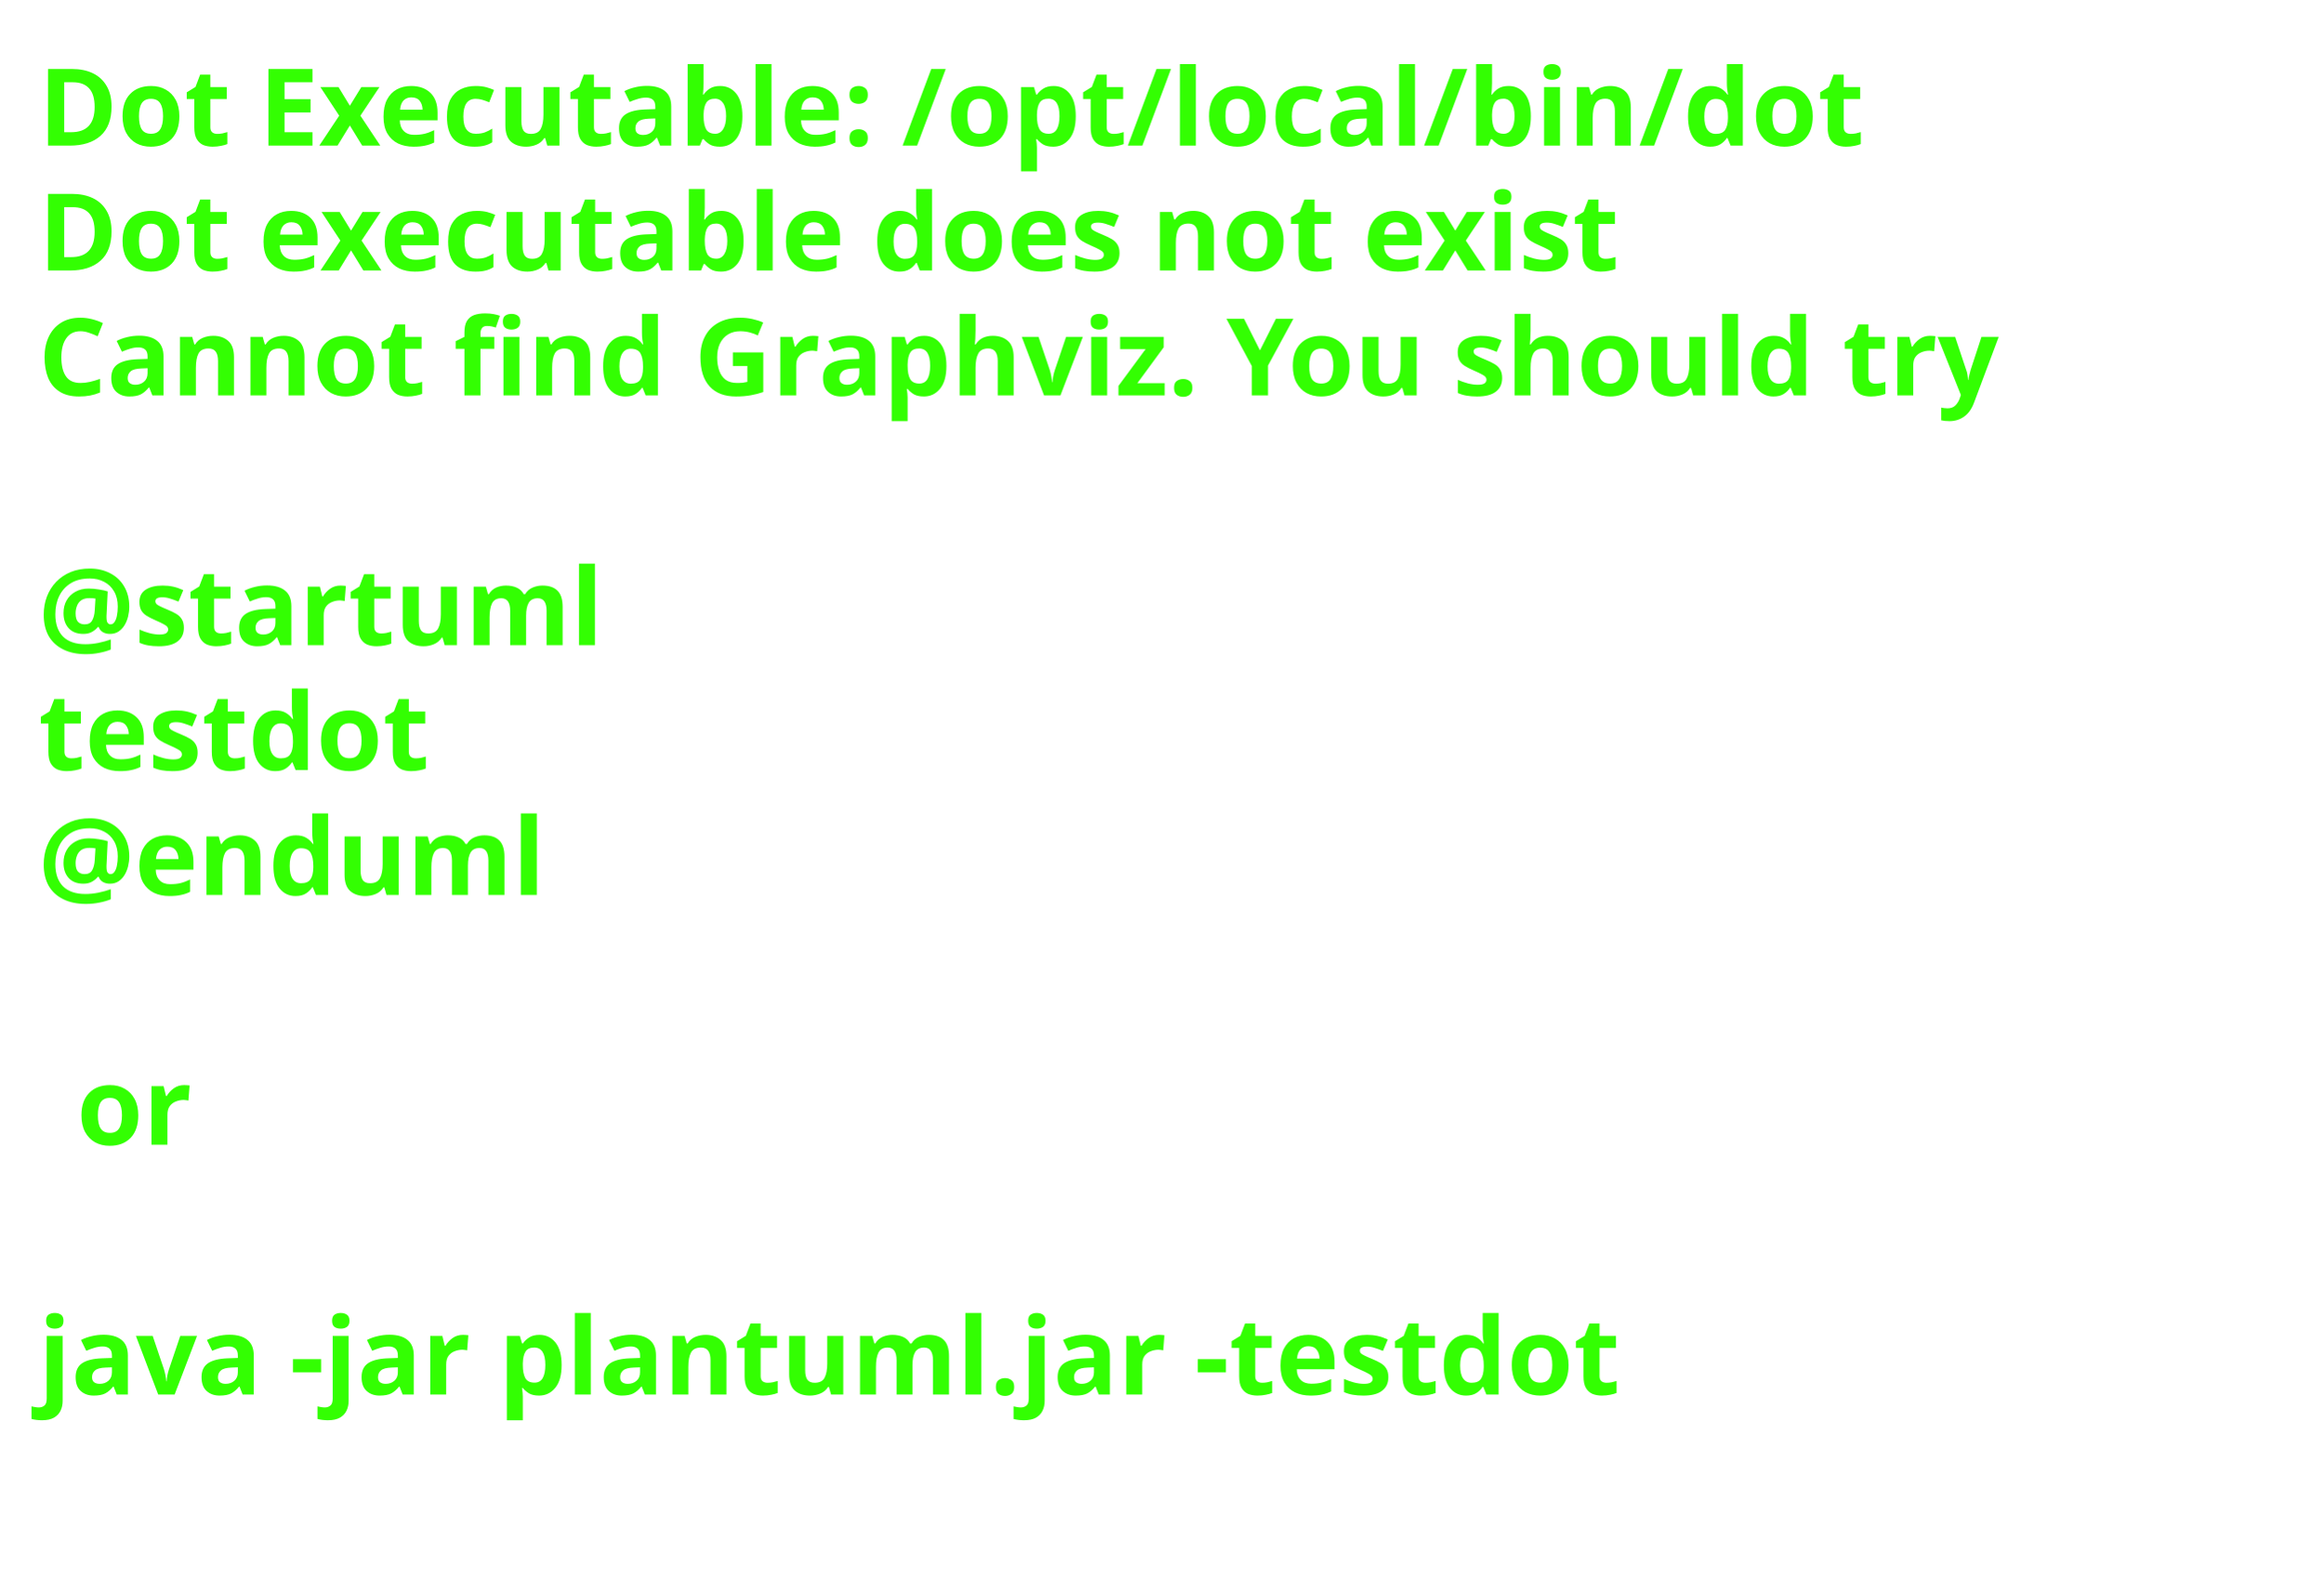
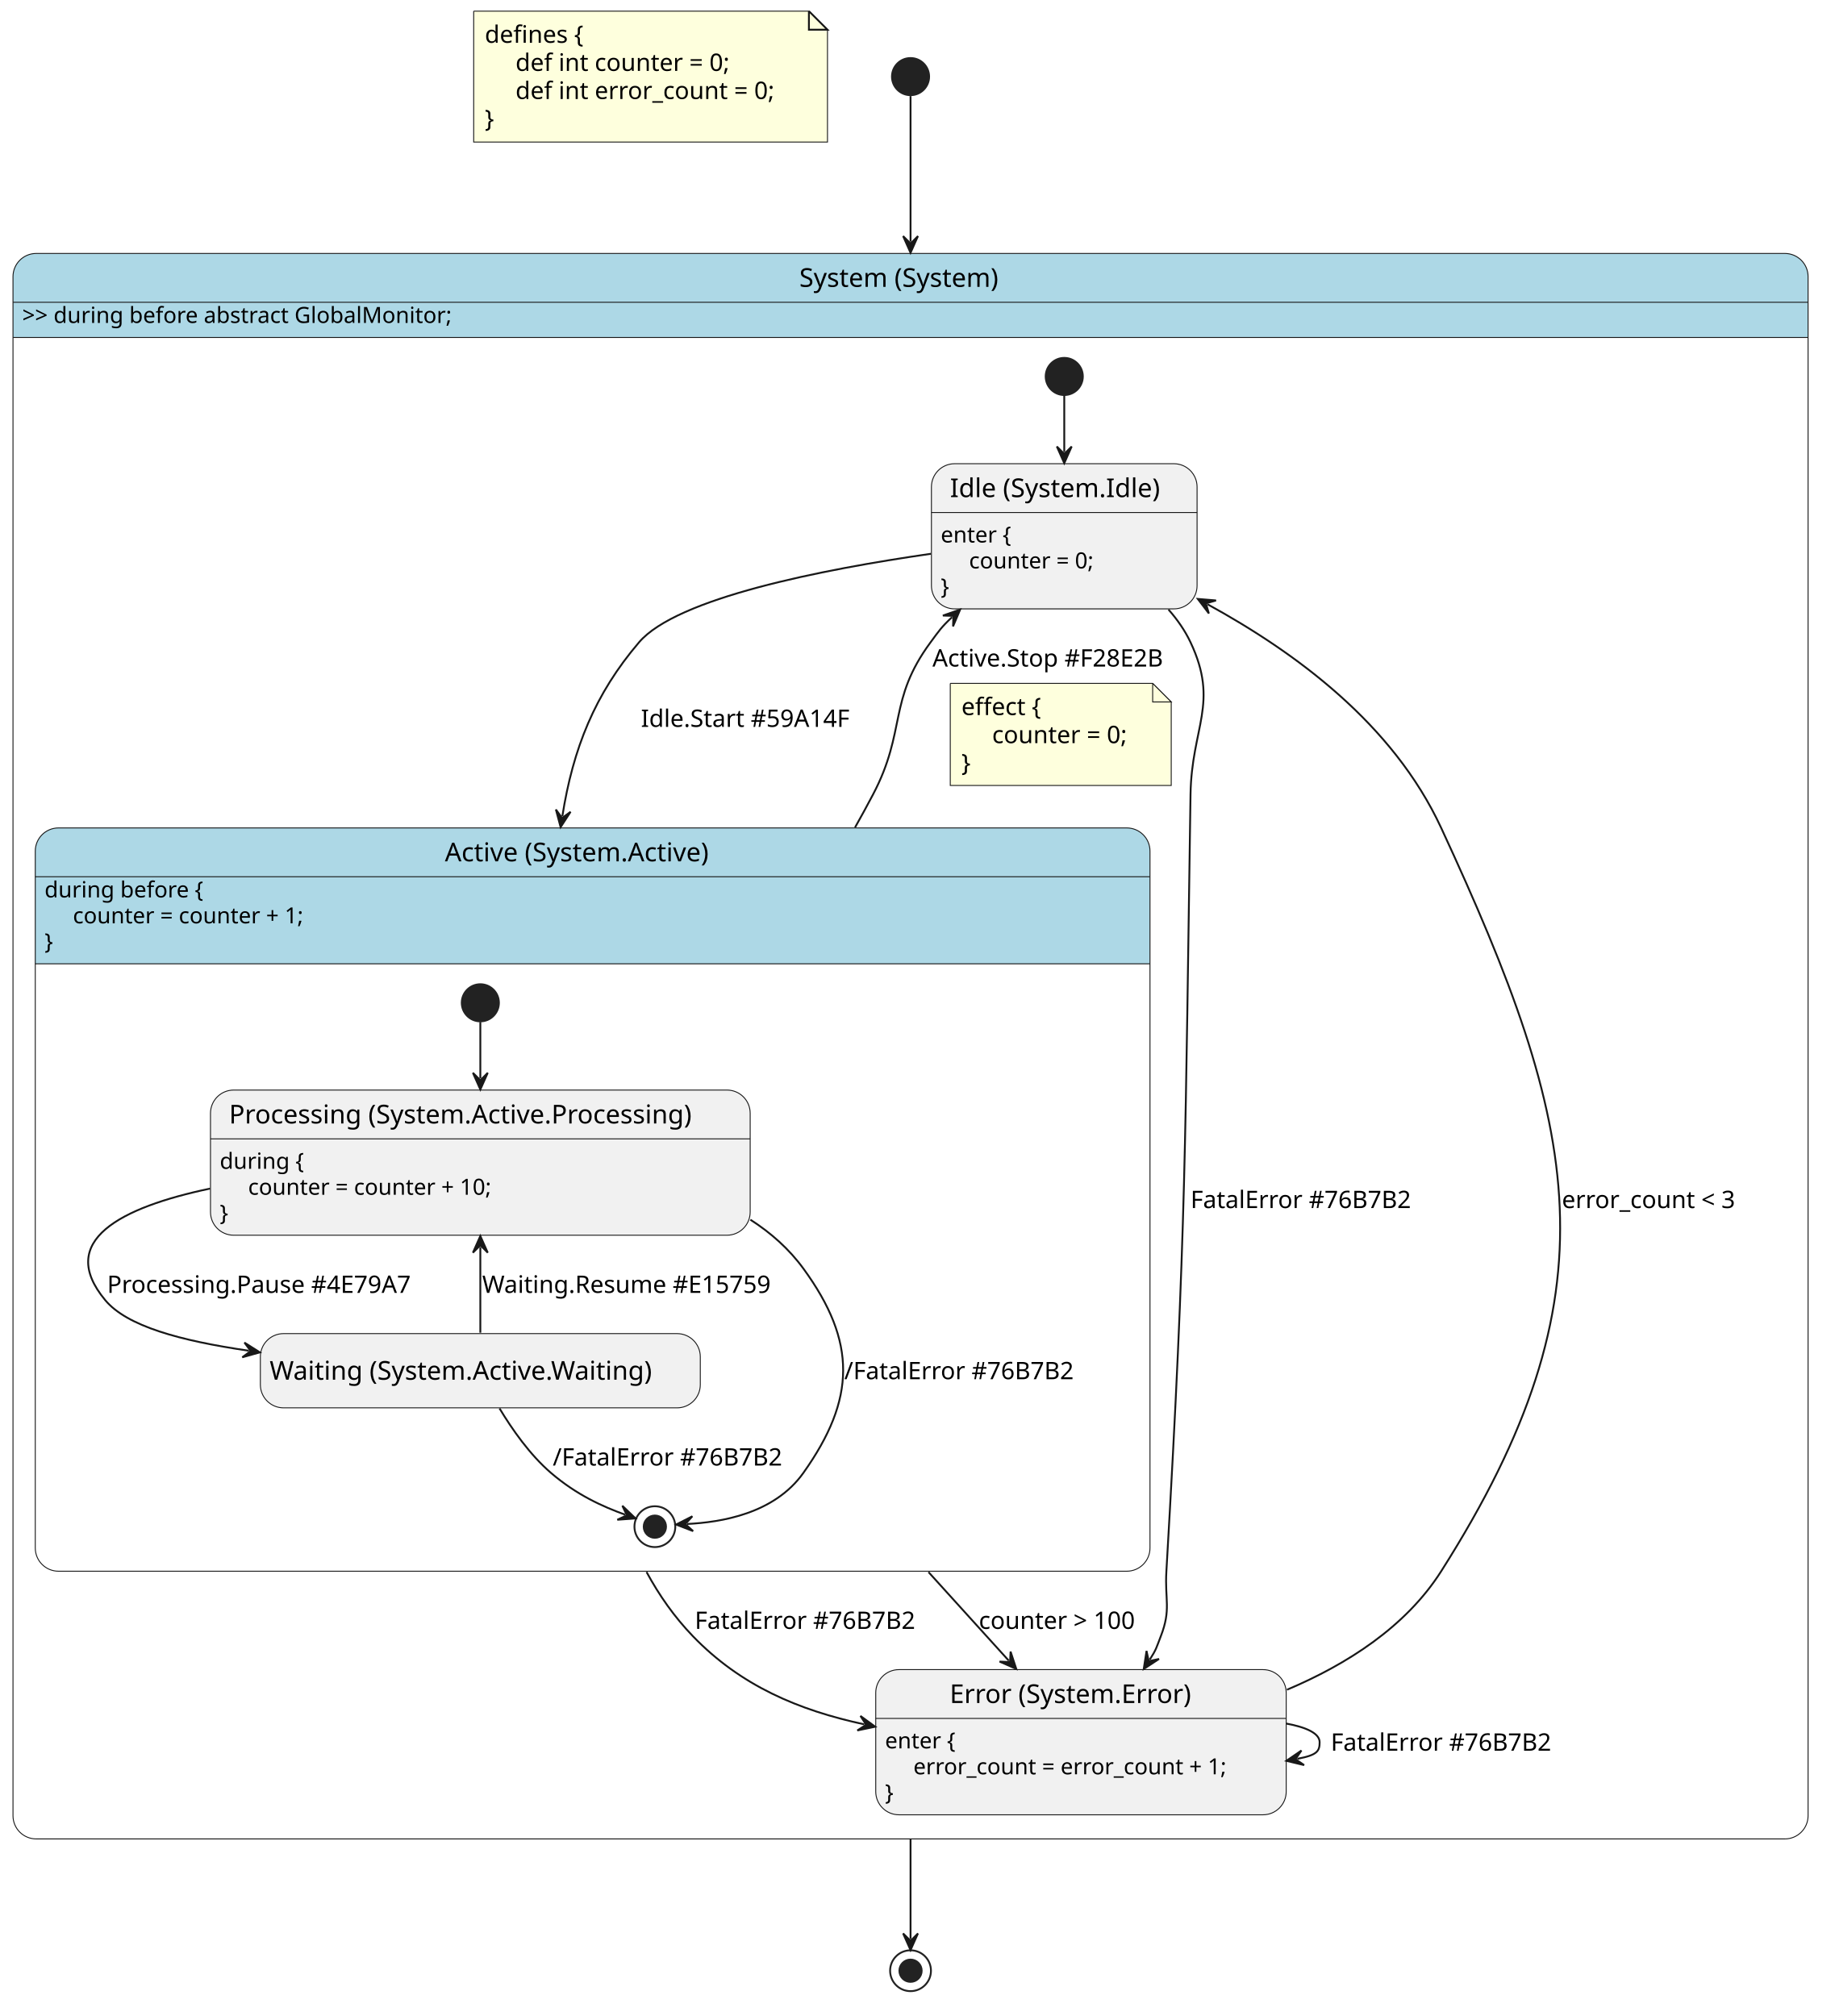
- <svg xmlns="http://www.w3.org/2000/svg" contentStyleType="text/css" height="206px" preserveAspectRatio="none" style="width:303px;height:206px;background:#FFFFFF;" version="1.1" viewBox="0 0 303 206" width="303px" zoomAndPan="magnify">
+ <svg xmlns="http://www.w3.org/2000/svg" contentStyleType="text/css" data-diagram-type="STATE" height="1086px" preserveAspectRatio="none" style="width:988px;height:1086px;background:#FFFFFF;" version="1.1" viewBox="0 0 988 1086" width="988px" zoomAndPan="magnify">
  <defs />
  <g>
-     <text fill="#33FF02" font-family="sans-serif" font-size="14" font-weight="bold" lengthAdjust="spacing" textLength="261" x="5" y="19">Dot Executable: /opt/local/bin/dot</text>
-     <text fill="#33FF02" font-family="sans-serif" font-size="14" font-weight="bold" lengthAdjust="spacing" textLength="237" x="5" y="35.297">Dot executable does not exist</text>
-     <text fill="#33FF02" font-family="sans-serif" font-size="14" font-weight="bold" lengthAdjust="spacing" textLength="291" x="5" y="51.594">Cannot find Graphviz. You should try</text>
-     <text fill="#33FF02" font-family="sans-serif" font-size="14" font-weight="bold" lengthAdjust="spacing" textLength="5" x="5" y="67.891"> </text>
-     <text fill="#33FF02" font-family="sans-serif" font-size="14" font-weight="bold" lengthAdjust="spacing" textLength="79" x="5" y="84.188">@startuml</text>
-     <text fill="#33FF02" font-family="sans-serif" font-size="14" font-weight="bold" lengthAdjust="spacing" textLength="57" x="5" y="100.484">testdot</text>
-     <text fill="#33FF02" font-family="sans-serif" font-size="14" font-weight="bold" lengthAdjust="spacing" textLength="72" x="5" y="116.781">@enduml</text>
-     <text fill="#33FF02" font-family="sans-serif" font-size="14" font-weight="bold" lengthAdjust="spacing" textLength="5" x="5" y="133.078"> </text>
-     <text fill="#33FF02" font-family="sans-serif" font-size="14" font-weight="bold" lengthAdjust="spacing" textLength="17" x="10" y="149.375">or</text>
-     <text fill="#33FF02" font-family="sans-serif" font-size="14" font-weight="bold" lengthAdjust="spacing" textLength="5" x="5" y="165.672"> </text>
-     <text fill="#33FF02" font-family="sans-serif" font-size="14" font-weight="bold" lengthAdjust="spacing" textLength="227" x="5" y="181.969">java -jar plantuml.jar -testdot</text>
-     <text fill="#33FF02" font-family="sans-serif" font-size="14" font-weight="bold" lengthAdjust="spacing" textLength="5" x="5" y="198.266"> </text>
+     <g class="entity" data-qualified-name="DefinitionNote" data-source-line="11" id="ent0002">
+       <path d="M255.11,6 L255.11,76.531 L445.65,76.531 L445.65,16 L435.65,6 L255.11,6" fill="#FEFFDD" style="stroke:#181818;stroke-width:0.5;" />
+       <path d="M435.65,6 L435.65,16 L445.65,16 L435.65,6" fill="#FEFFDD" style="stroke:#181818;stroke-width:1;" />
+       <text fill="#000000" font-family="sans-serif" font-size="13" lengthAdjust="spacing" textLength="59.852" x="261.11" y="23.067">defines {</text>
+       <text fill="#000000" font-family="sans-serif" font-size="13" lengthAdjust="spacing" textLength="127.867" x="277.639" y="38.2">def int counter = 0;</text>
+       <text fill="#000000" font-family="sans-serif" font-size="13" lengthAdjust="spacing" textLength="153.01" x="277.639" y="53.333">def int error_count = 0;</text>
+       <text fill="#000000" font-family="sans-serif" font-size="13" lengthAdjust="spacing" textLength="8.271" x="261.11" y="68.465">}</text>
+     </g>
+     <path d="M19.5,136.53 L961.261,136.53 A12.5,12.5 0 0 1 973.761,149.03 L973.761,181.796 L7,181.796 L7,149.03 A12.5,12.5 0 0 1 19.5,136.53" fill="#ADD8E6" />
+     <rect fill="none" height="854.079" rx="12.5" ry="12.5" style="stroke:#181818;stroke-width:0.5;" width="966.761" x="7" y="136.53" />
+     <line style="stroke:#181818;stroke-width:0.5;" x1="7" x2="973.761" y1="181.796" y2="181.796" />
+     <line style="stroke:#181818;stroke-width:0.5;" x1="7" x2="973.761" y1="162.827" y2="162.827" />
+     <text fill="#000000" font-family="sans-serif" font-size="14" lengthAdjust="spacing" textLength="119.786" x="430.487" y="154.525">System (System)</text>
+     <text fill="#000000" font-family="sans-serif" font-size="12" lengthAdjust="spacing" textLength="250.418" x="12" y="173.965">&gt;&gt; during before abstract GlobalMonitor;</text>
+     <g class="entity" data-qualified-name="system.system__idle" id="ent0004">
+       <rect fill="#F1F1F1" height="78.203" rx="12.5" ry="12.5" style="stroke:#181818;stroke-width:0.5;" width="143.067" x="501.63" y="249.796" />
+       <line style="stroke:#181818;stroke-width:0.5;" x1="501.63" x2="644.697" y1="276.092" y2="276.092" />
+       <text fill="#000000" font-family="sans-serif" font-size="14" lengthAdjust="spacing" textLength="123.067" x="511.63" y="267.791">Idle (System.Idle)</text>
+       <text fill="#000000" font-family="sans-serif" font-size="12" lengthAdjust="spacing" textLength="43.459" x="506.63" y="292.231">enter {</text>
+       <text fill="#000000" font-family="sans-serif" font-size="12" lengthAdjust="spacing" textLength="75.533" x="521.888" y="306.2">counter = 0;</text>
+       <text fill="#000000" font-family="sans-serif" font-size="12" lengthAdjust="spacing" textLength="7.635" x="506.63" y="320.169">}</text>
+     </g>
+     <path d="M31.5,445.996 L606.837,445.996 A12.5,12.5 0 0 1 619.337,458.496 L619.337,519.199 L19,519.199 L19,458.496 A12.5,12.5 0 0 1 31.5,445.996" fill="#ADD8E6" />
+     <rect fill="none" height="400.403" rx="12.5" ry="12.5" style="stroke:#181818;stroke-width:0.5;" width="600.337" x="19" y="445.996" />
+     <line style="stroke:#181818;stroke-width:0.5;" x1="19" x2="619.337" y1="519.199" y2="519.199" />
+     <line style="stroke:#181818;stroke-width:0.5;" x1="19" x2="619.337" y1="472.293" y2="472.293" />
+     <text fill="#000000" font-family="sans-serif" font-size="14" lengthAdjust="spacing" textLength="159.134" x="239.601" y="463.991">Active (System.Active)</text>
+     <text fill="#000000" font-family="sans-serif" font-size="12" lengthAdjust="spacing" textLength="92.859" x="24" y="483.431">during before {</text>
+     <text fill="#000000" font-family="sans-serif" font-size="12" lengthAdjust="spacing" textLength="139.389" x="39.258" y="497.4">counter = counter + 1;</text>
+     <text fill="#000000" font-family="sans-serif" font-size="12" lengthAdjust="spacing" textLength="7.635" x="24" y="511.369">}</text>
+     <g class="entity" data-qualified-name="system.system__active.system__active__processing" id="ent0006">
+       <rect fill="#F1F1F1" height="78.203" rx="12.5" ry="12.5" style="stroke:#181818;stroke-width:0.5;" width="290.655" x="113.36" y="587.199" />
+       <line style="stroke:#181818;stroke-width:0.5;" x1="113.36" x2="404.015" y1="613.496" y2="613.496" />
+       <text fill="#000000" font-family="sans-serif" font-size="14" lengthAdjust="spacing" textLength="270.655" x="123.36" y="605.194">Processing (System.Active.Processing)</text>
+       <text fill="#000000" font-family="sans-serif" font-size="12" lengthAdjust="spacing" textLength="50.162" x="118.36" y="629.634">during {</text>
+       <text fill="#000000" font-family="sans-serif" font-size="12" lengthAdjust="spacing" textLength="147.023" x="133.618" y="643.603">counter = counter + 10;</text>
+       <text fill="#000000" font-family="sans-serif" font-size="12" lengthAdjust="spacing" textLength="7.635" x="118.36" y="657.572">}</text>
+     </g>
+     <rect fill="#F1F1F1" height="40" rx="12.5" ry="12.5" style="stroke:#181818;stroke-width:0.5;" width="236.933" x="140.22" y="718.399" />
+     <text fill="#000000" font-family="sans-serif" font-size="14" lengthAdjust="spacing" textLength="226.933" x="145.22" y="743.245">Waiting (System.Active.Waiting)</text>
+     <g class="end_entity" data-qualified-name="system.system__active..end.system__active" data-source-line="24" id="ent0002">
+       <ellipse cx="352.69" cy="822.399" fill="none" rx="11" ry="11" style="stroke:#222222;stroke-width:1;" />
+       <ellipse cx="352.69" cy="822.399" fill="#222222" rx="6" ry="6" style="stroke:#222222;stroke-width:1;" />
+     </g>
+     <g class="start_entity" data-qualified-name="system.system__active..start.system__active" data-source-line="26" id="ent0005">
+       <ellipse cx="258.69" cy="540.199" fill="#222222" rx="10" ry="10" style="stroke:#222222;stroke-width:1;" />
+     </g>
+     <g class="link" data-entity-1="ent0006" data-entity-2="ent0002" data-link-type="dependency" data-source-line="24" id="lnk3">
+       <path d="M404.12,657.029 C415.12,664.079 424.93,672.749 432.69,683.399 C461.47,722.919 460.97,753.529 432.69,793.399 C416.93,815.599 388.162,820.034 370.092,820.954" fill="none" id="system__active__processing-to-*end*system__active" style="stroke:#181818;stroke-width:1;" />
+       <polygon fill="#181818" points="364.1,821.259,373.292,824.796,369.094,821.005,372.885,816.806,364.1,821.259" style="stroke:#181818;stroke-width:1;" />
+       <text fill="#000000" font-family="sans-serif" font-size="13" lengthAdjust="spacing" textLength="134.647" x="454.69" y="742.966">/FatalError #76B7B2</text>
+     </g>
+     <g class="link" data-entity-1="ent0007" data-entity-2="ent0002" data-link-type="dependency" data-source-line="25" id="lnk4">
+       <path d="M269.03,758.699 C275.77,769.909 285.39,783.679 296.69,793.399 C310.53,805.309 324.676,811.612 336.646,815.932" fill="none" id="system__active__waiting-to-*end*system__active" style="stroke:#181818;stroke-width:1;" />
+       <polygon fill="#181818" points="342.29,817.969,335.182,811.151,337.587,816.271,332.467,818.676,342.29,817.969" style="stroke:#181818;stroke-width:1;" />
+       <text fill="#000000" font-family="sans-serif" font-size="13" lengthAdjust="spacing" textLength="134.647" x="297.69" y="789.466">/FatalError #76B7B2</text>
+     </g>
+     <g class="link" data-entity-1="ent0005" data-entity-2="ent0006" data-link-type="dependency" data-source-line="26" id="lnk6">
+       <path d="M258.69,550.519 C258.69,559.409 258.69,567.419 258.69,580.919" fill="none" id="*start*system__active-to-system__active__processing" style="stroke:#181818;stroke-width:1;" />
+       <polygon fill="#181818" points="258.69,586.919,262.69,577.919,258.69,581.919,254.69,577.919,258.69,586.919" style="stroke:#181818;stroke-width:1;" />
+     </g>
+     <g class="link" data-entity-1="ent0006" data-entity-2="ent0007" data-link-type="dependency" data-source-line="27" id="lnk7">
+       <path d="M113.14,640.279 C65.11,650.389 30,668.379 56.69,700.399 C68.33,714.369 96.823,722.214 134.033,727.634" fill="none" id="system__active__processing-to-system__active__waiting" style="stroke:#181818;stroke-width:1;" />
+       <polygon fill="#181818" points="139.97,728.499,131.641,723.243,135.022,727.778,130.487,731.16,139.97,728.499" style="stroke:#181818;stroke-width:1;" />
+       <text fill="#000000" font-family="sans-serif" font-size="13" lengthAdjust="spacing" textLength="178.096" x="57.69" y="696.466">Processing.Pause #4E79A7</text>
+     </g>
+     <g class="link" data-entity-1="ent0007" data-entity-2="ent0006" data-link-type="dependency" data-source-line="28" id="lnk8">
+       <path d="M258.69,717.929 C258.69,703.519 258.69,689.419 258.69,671.809" fill="none" id="system__active__waiting-to-system__active__processing" style="stroke:#181818;stroke-width:1;" />
+       <polygon fill="#181818" points="258.69,665.809,254.69,674.809,258.69,670.809,262.69,674.809,258.69,665.809" style="stroke:#181818;stroke-width:1;" />
+       <text fill="#000000" font-family="sans-serif" font-size="13" lengthAdjust="spacing" textLength="171.063" x="259.69" y="696.466">Waiting.Resume #E15759</text>
+     </g>
+     <g class="entity" data-qualified-name="system.system__error" id="ent0008">
+       <rect fill="#F1F1F1" height="78.203" rx="12.5" ry="12.5" style="stroke:#181818;stroke-width:0.5;" width="221.065" x="471.64" y="899.406" />
+       <line style="stroke:#181818;stroke-width:0.5;" x1="471.64" x2="692.705" y1="925.702" y2="925.702" />
+       <text fill="#000000" font-family="sans-serif" font-size="14" lengthAdjust="spacing" textLength="141.388" x="511.478" y="917.401">Error (System.Error)</text>
+       <text fill="#000000" font-family="sans-serif" font-size="12" lengthAdjust="spacing" textLength="43.459" x="476.64" y="941.841">enter {</text>
+       <text fill="#000000" font-family="sans-serif" font-size="12" lengthAdjust="spacing" textLength="185.807" x="491.898" y="955.81">error_count = error_count + 1;</text>
+       <text fill="#000000" font-family="sans-serif" font-size="12" lengthAdjust="spacing" textLength="7.635" x="476.64" y="969.779">}</text>
+     </g>
+     <g class="start_entity" data-qualified-name="system..start.system" data-source-line="36" id="ent0012">
+       <ellipse cx="573.17" cy="202.796" fill="#222222" rx="10" ry="10" style="stroke:#222222;stroke-width:1;" />
+     </g>
+     <g class="link" data-entity-1="ent0004" data-entity-2="ent0008" data-link-type="dependency" data-source-line="33" id="lnk9">
+       <path d="M629.31,328.356 C634.05,333.736 638.17,339.636 641.17,345.996 C656.71,378.966 641.73,391.556 641.17,427.996 C638.28,614.026 639.01,660.676 628.17,846.406 C627.26,861.986 630.81,866.846 625.17,881.406 C622.82,887.466 622.847,888.38 619.217,894.02" fill="none" id="system__idle-to-system__error" style="stroke:#181818;stroke-width:1;" />
+       <polygon fill="#181818" points="615.97,899.066,624.204,893.663,618.676,894.861,617.477,889.333,615.97,899.066" style="stroke:#181818;stroke-width:1;" />
+       <text fill="#000000" font-family="sans-serif" font-size="13" lengthAdjust="spacing" textLength="130.267" x="641.17" y="650.773">FatalError #76B7B2</text>
+     </g>
+     <g class="link" data-entity-1="ent0005" data-entity-2="ent0008" data-link-type="dependency" data-source-line="34" id="lnk10">
+       <path d="M348.19,846.796 C355.01,859.396 363.24,871.116 373.17,881.406 C398.86,908.036 429.865,921.21 465.495,928.9" fill="none" id="system__active-to-system__error" style="stroke:#181818;stroke-width:1;" />
+       <polygon fill="#181818" points="471.36,930.166,463.406,924.357,466.473,929.111,461.719,932.177,471.36,930.166" style="stroke:#181818;stroke-width:1;" />
+       <text fill="#000000" font-family="sans-serif" font-size="13" lengthAdjust="spacing" textLength="130.267" x="374.17" y="877.472">FatalError #76B7B2</text>
+     </g>
+     <g class="link" data-entity-1="ent0008" data-entity-2="ent0008" data-link-type="dependency" data-source-line="35" id="lnk11">
+       <path d="M692.78,928.476 C703.73,930.486 710.7,933.826 710.7,938.506 C710.7,943.186 709.631,945.442 698.681,947.452" fill="none" id="system__error-to-system__error" style="stroke:#181818;stroke-width:1;" />
+       <polygon fill="#181818" points="692.78,948.536,702.354,950.845,697.698,947.633,700.91,942.976,692.78,948.536" style="stroke:#181818;stroke-width:1;" />
+       <text fill="#000000" font-family="sans-serif" font-size="13" lengthAdjust="spacing" textLength="130.267" x="716.7" y="943.072">FatalError #76B7B2</text>
+     </g>
+     <g class="link" data-entity-1="ent0012" data-entity-2="ent0004" data-link-type="dependency" data-source-line="36" id="lnk13">
+       <path d="M573.17,213.116 C573.17,222.016 573.17,230.026 573.17,243.526" fill="none" id="*start*system-to-system__idle" style="stroke:#181818;stroke-width:1;" />
+       <polygon fill="#181818" points="573.17,249.526,577.17,240.526,573.17,244.526,569.17,240.526,573.17,249.526" style="stroke:#181818;stroke-width:1;" />
+     </g>
+     <g class="link" data-entity-1="ent0004" data-entity-2="ent0005" data-link-type="dependency" data-source-line="37" id="lnk14">
+       <path d="M501.37,298.316 C442.08,306.856 364.47,322.226 344.17,345.996 C320.3,373.946 308.616,403.259 302.866,439.659" fill="none" id="system__idle-to-system__active" style="stroke:#181818;stroke-width:1;" />
+       <polygon fill="#181818" points="301.93,445.586,307.285,437.32,302.71,440.647,299.383,436.072,301.93,445.586" style="stroke:#181818;stroke-width:1;" />
+       <text fill="#000000" font-family="sans-serif" font-size="13" lengthAdjust="spacing" textLength="124.065" x="345.17" y="391.562">Idle.Start #59A14F</text>
+     </g>
+     <g class="link" data-entity-1="ent0005" data-entity-2="ent0004" data-link-type="dependency" data-source-line="38" id="lnk15">
+       <path d="M460.49,445.746 C463.83,439.816 467.07,433.896 470.17,427.996 C488.31,393.526 478.05,377.366 501.17,345.996 C505.78,339.746 506.881,337.938 512.731,332.457" fill="none" id="system__active-to-system__idle" style="stroke:#181818;stroke-width:1;" />
+       <polygon fill="#181818" points="517.11,328.356,507.807,331.589,513.461,331.774,513.276,337.428,517.11,328.356" style="stroke:#181818;stroke-width:1;" />
+       <text fill="#000000" font-family="sans-serif" font-size="13" lengthAdjust="spacing" textLength="138.576" x="502.17" y="359.062">Active.Stop #F28E2B</text>
+       <path d="M511.779,368.128 L511.779,423.128 L630.779,423.128 L630.779,378.128 L620.779,368.128 L511.779,368.128" fill="#FEFFDD" style="stroke:#181818;stroke-width:0.5;" />
+       <path d="M620.779,368.128 L620.779,378.128 L630.779,378.128 L620.779,368.128" fill="#FEFFDD" style="stroke:#181818;stroke-width:0.5;" />
+       <text fill="#000000" font-family="sans-serif" font-size="13" lengthAdjust="spacing" textLength="49.797" x="517.779" y="385.195">effect {</text>
+       <text fill="#000000" font-family="sans-serif" font-size="13" lengthAdjust="spacing" textLength="81.828" x="534.309" y="400.328">counter = 0;</text>
+       <text fill="#000000" font-family="sans-serif" font-size="13" lengthAdjust="spacing" textLength="8.271" x="517.779" y="415.461">}</text>
+     </g>
+     <g class="link" data-entity-1="ent0005" data-entity-2="ent0008" data-link-type="dependency" data-source-line="44" id="lnk16">
+       <path d="M500.04,846.846 C517.72,866.366 529.981,879.9 543.311,894.61" fill="none" id="system__active-to-system__error-1" style="stroke:#181818;stroke-width:1;" />
+       <polygon fill="#181818" points="547.34,899.056,544.261,889.701,543.982,895.351,538.332,895.072,547.34,899.056" style="stroke:#181818;stroke-width:1;" />
+       <text fill="#000000" font-family="sans-serif" font-size="13" lengthAdjust="spacing" textLength="93.99" x="527.17" y="877.472">counter &gt; 100</text>
+     </g>
+     <g class="link" data-entity-1="ent0008" data-entity-2="ent0004" data-link-type="dependency" data-source-line="45" id="lnk17">
+       <path d="M693.11,910.246 C725.45,896.586 757.17,876.316 776.17,846.406 C871.58,696.186 850.98,607.466 776.17,445.996 C750.14,389.826 697.631,351.461 650.341,325.521" fill="none" id="system__error-to-system__idle" style="stroke:#181818;stroke-width:1;" />
+       <polygon fill="#181818" points="645.08,322.636,651.047,330.471,649.464,325.04,654.895,323.457,645.08,322.636" style="stroke:#181818;stroke-width:1;" />
+       <text fill="#000000" font-family="sans-serif" font-size="13" lengthAdjust="spacing" textLength="102.591" x="841.17" y="650.773">error_count &lt; 3</text>
+     </g>
+     <g class="start_entity" data-qualified-name=".start." data-source-line="48" id="ent0018">
+       <ellipse cx="490.38" cy="41.27" fill="#222222" rx="10" ry="10" style="stroke:#222222;stroke-width:1;" />
+     </g>
+     <g class="end_entity" data-qualified-name=".end." data-source-line="49" id="ent0020">
+       <ellipse cx="490.38" cy="1061.61" fill="none" rx="11" ry="11" style="stroke:#222222;stroke-width:1;" />
+       <ellipse cx="490.38" cy="1061.61" fill="#222222" rx="6" ry="6" style="stroke:#222222;stroke-width:1;" />
+     </g>
+     <g class="link" data-entity-1="ent0018" data-entity-2="ent0003" data-link-type="dependency" data-source-line="48" id="lnk19">
+       <path d="M490.38,51.74 C490.38,66.37 490.38,90.93 490.38,130.18" fill="none" id="*start*-to-system" style="stroke:#181818;stroke-width:1;" />
+       <polygon fill="#181818" points="490.38,136.18,494.38,127.18,490.38,131.18,486.38,127.18,490.38,136.18" style="stroke:#181818;stroke-width:1;" />
+     </g>
+     <g class="link" data-entity-1="ent0003" data-entity-2="ent0020" data-link-type="dependency" data-source-line="49" id="lnk21">
+       <path d="M490.38,990.85 C490.38,1017.87 490.38,1032.9 490.38,1044.52" fill="none" id="system-to-*end*" style="stroke:#181818;stroke-width:1;" />
+       <polygon fill="#181818" points="490.38,1050.52,494.38,1041.52,490.38,1045.52,486.38,1041.52,490.38,1050.52" style="stroke:#181818;stroke-width:1;" />
+     </g>
  </g>
</svg>
